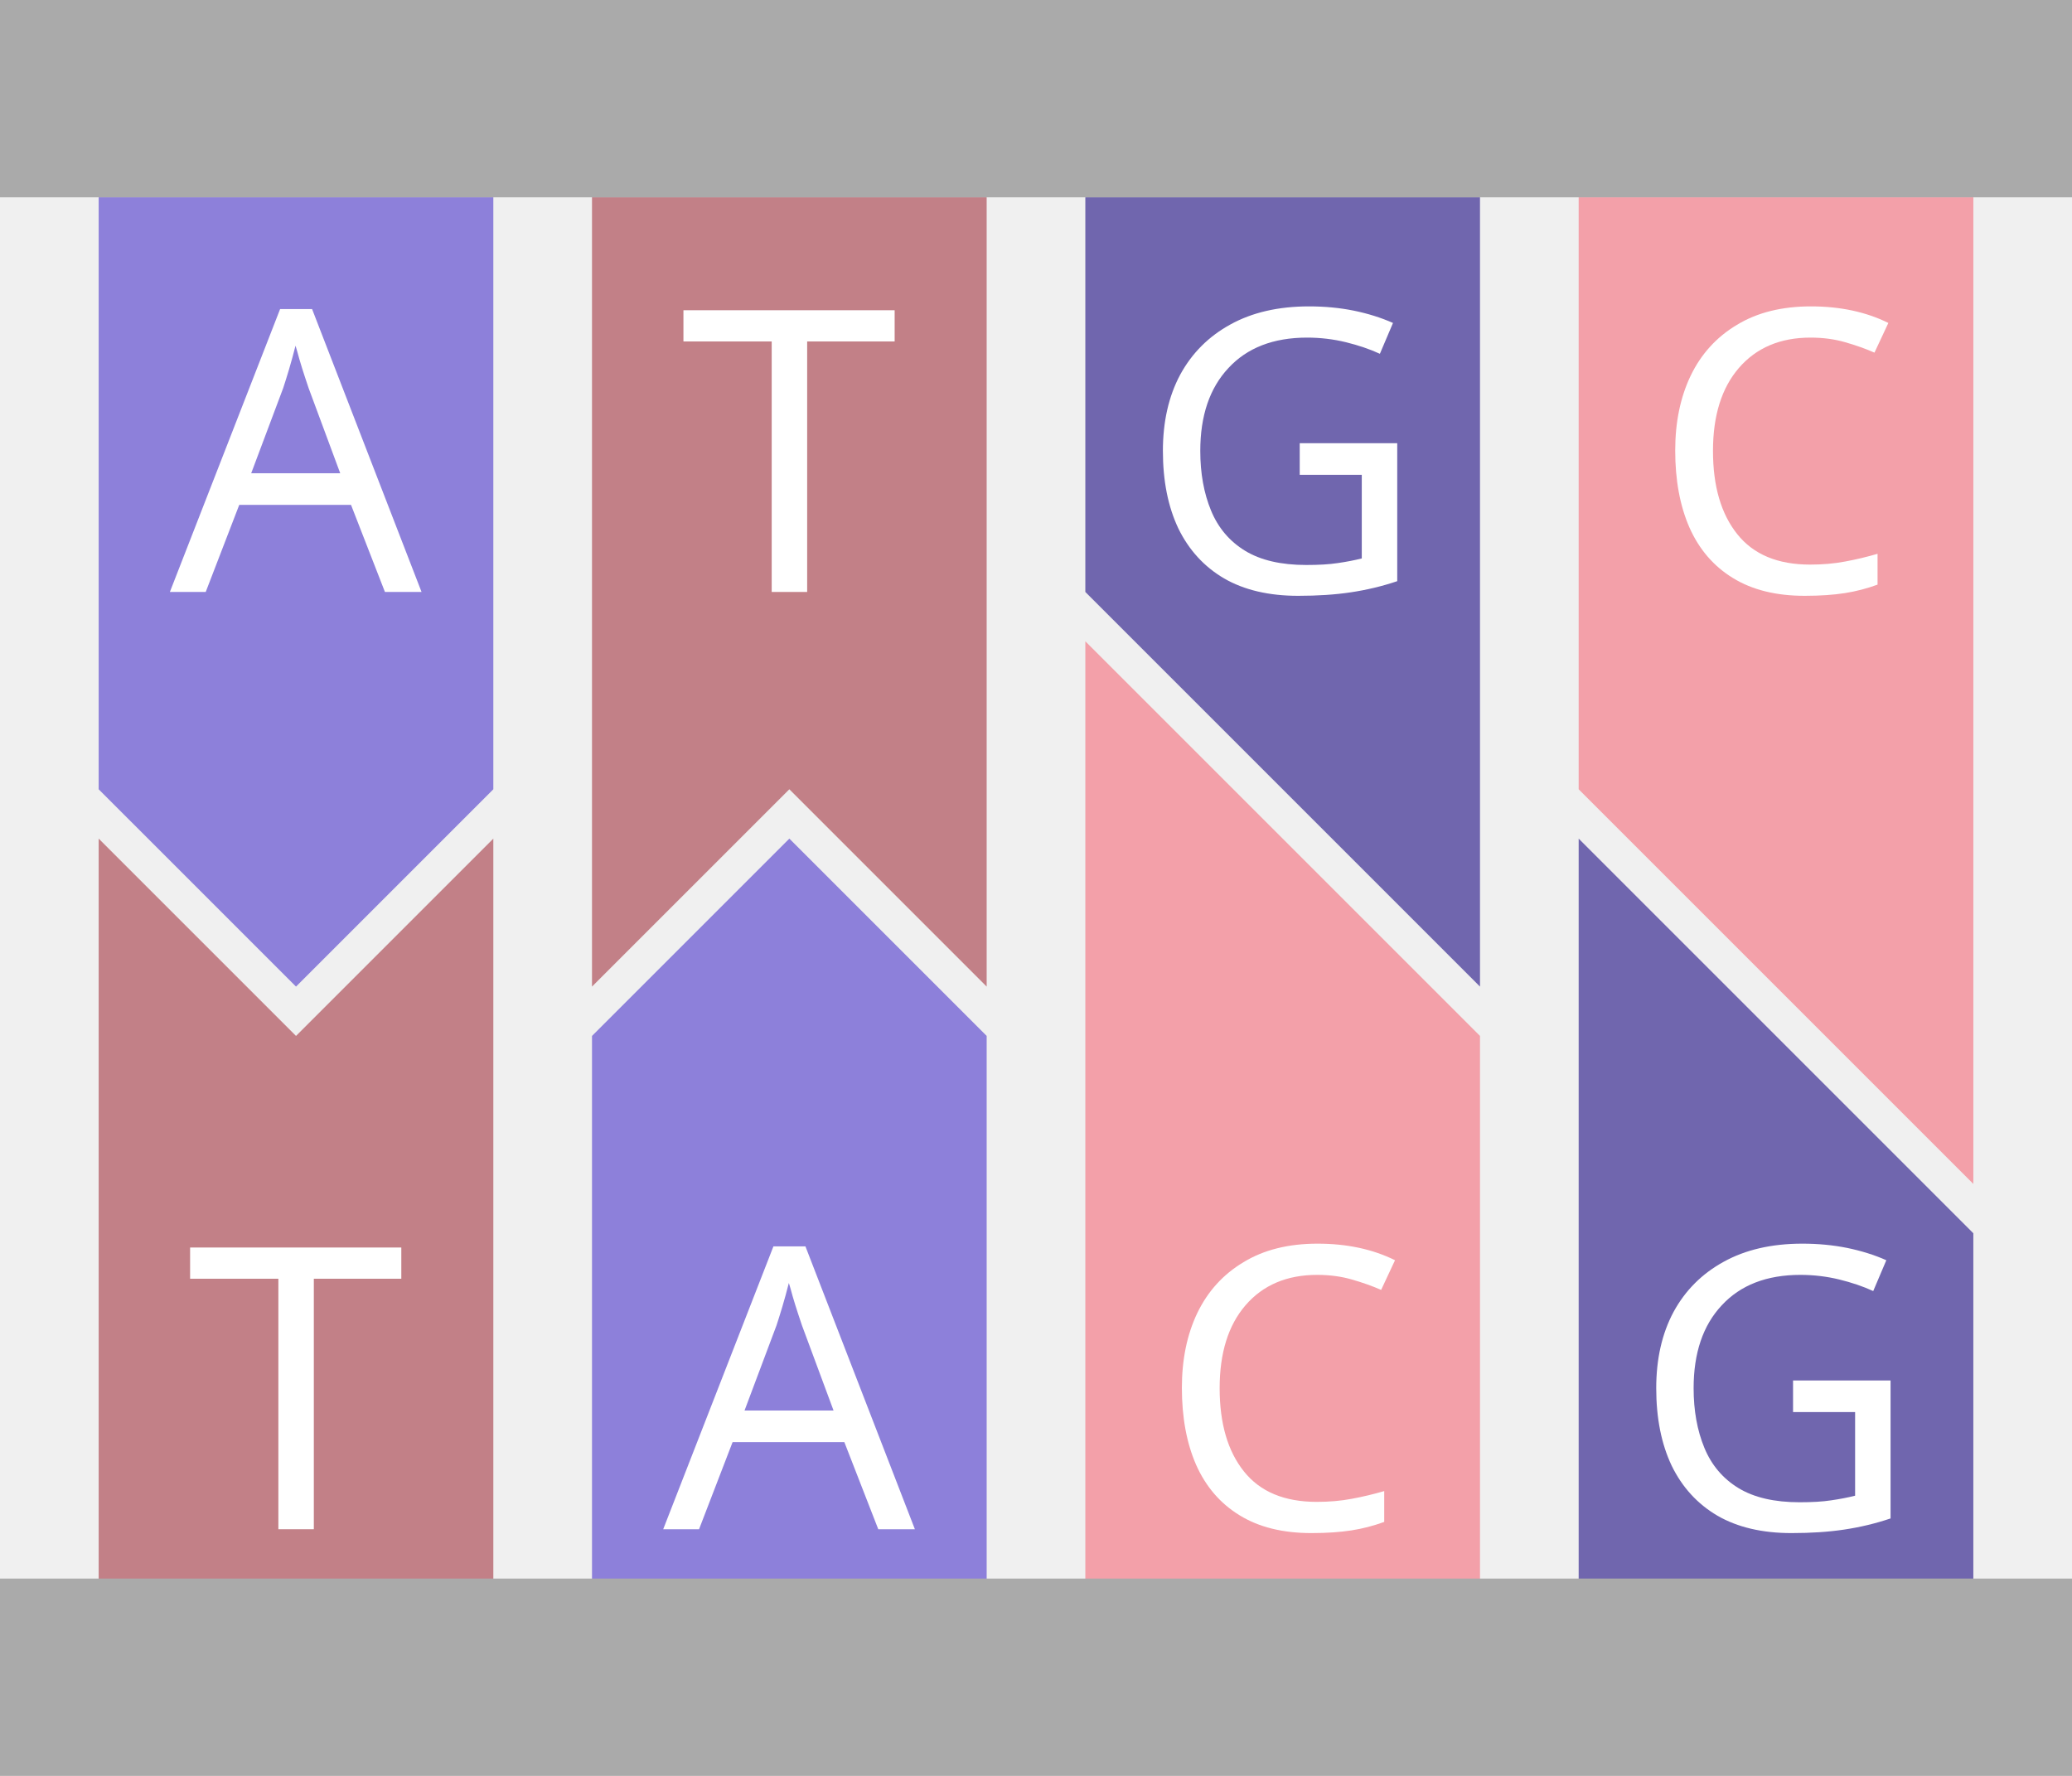
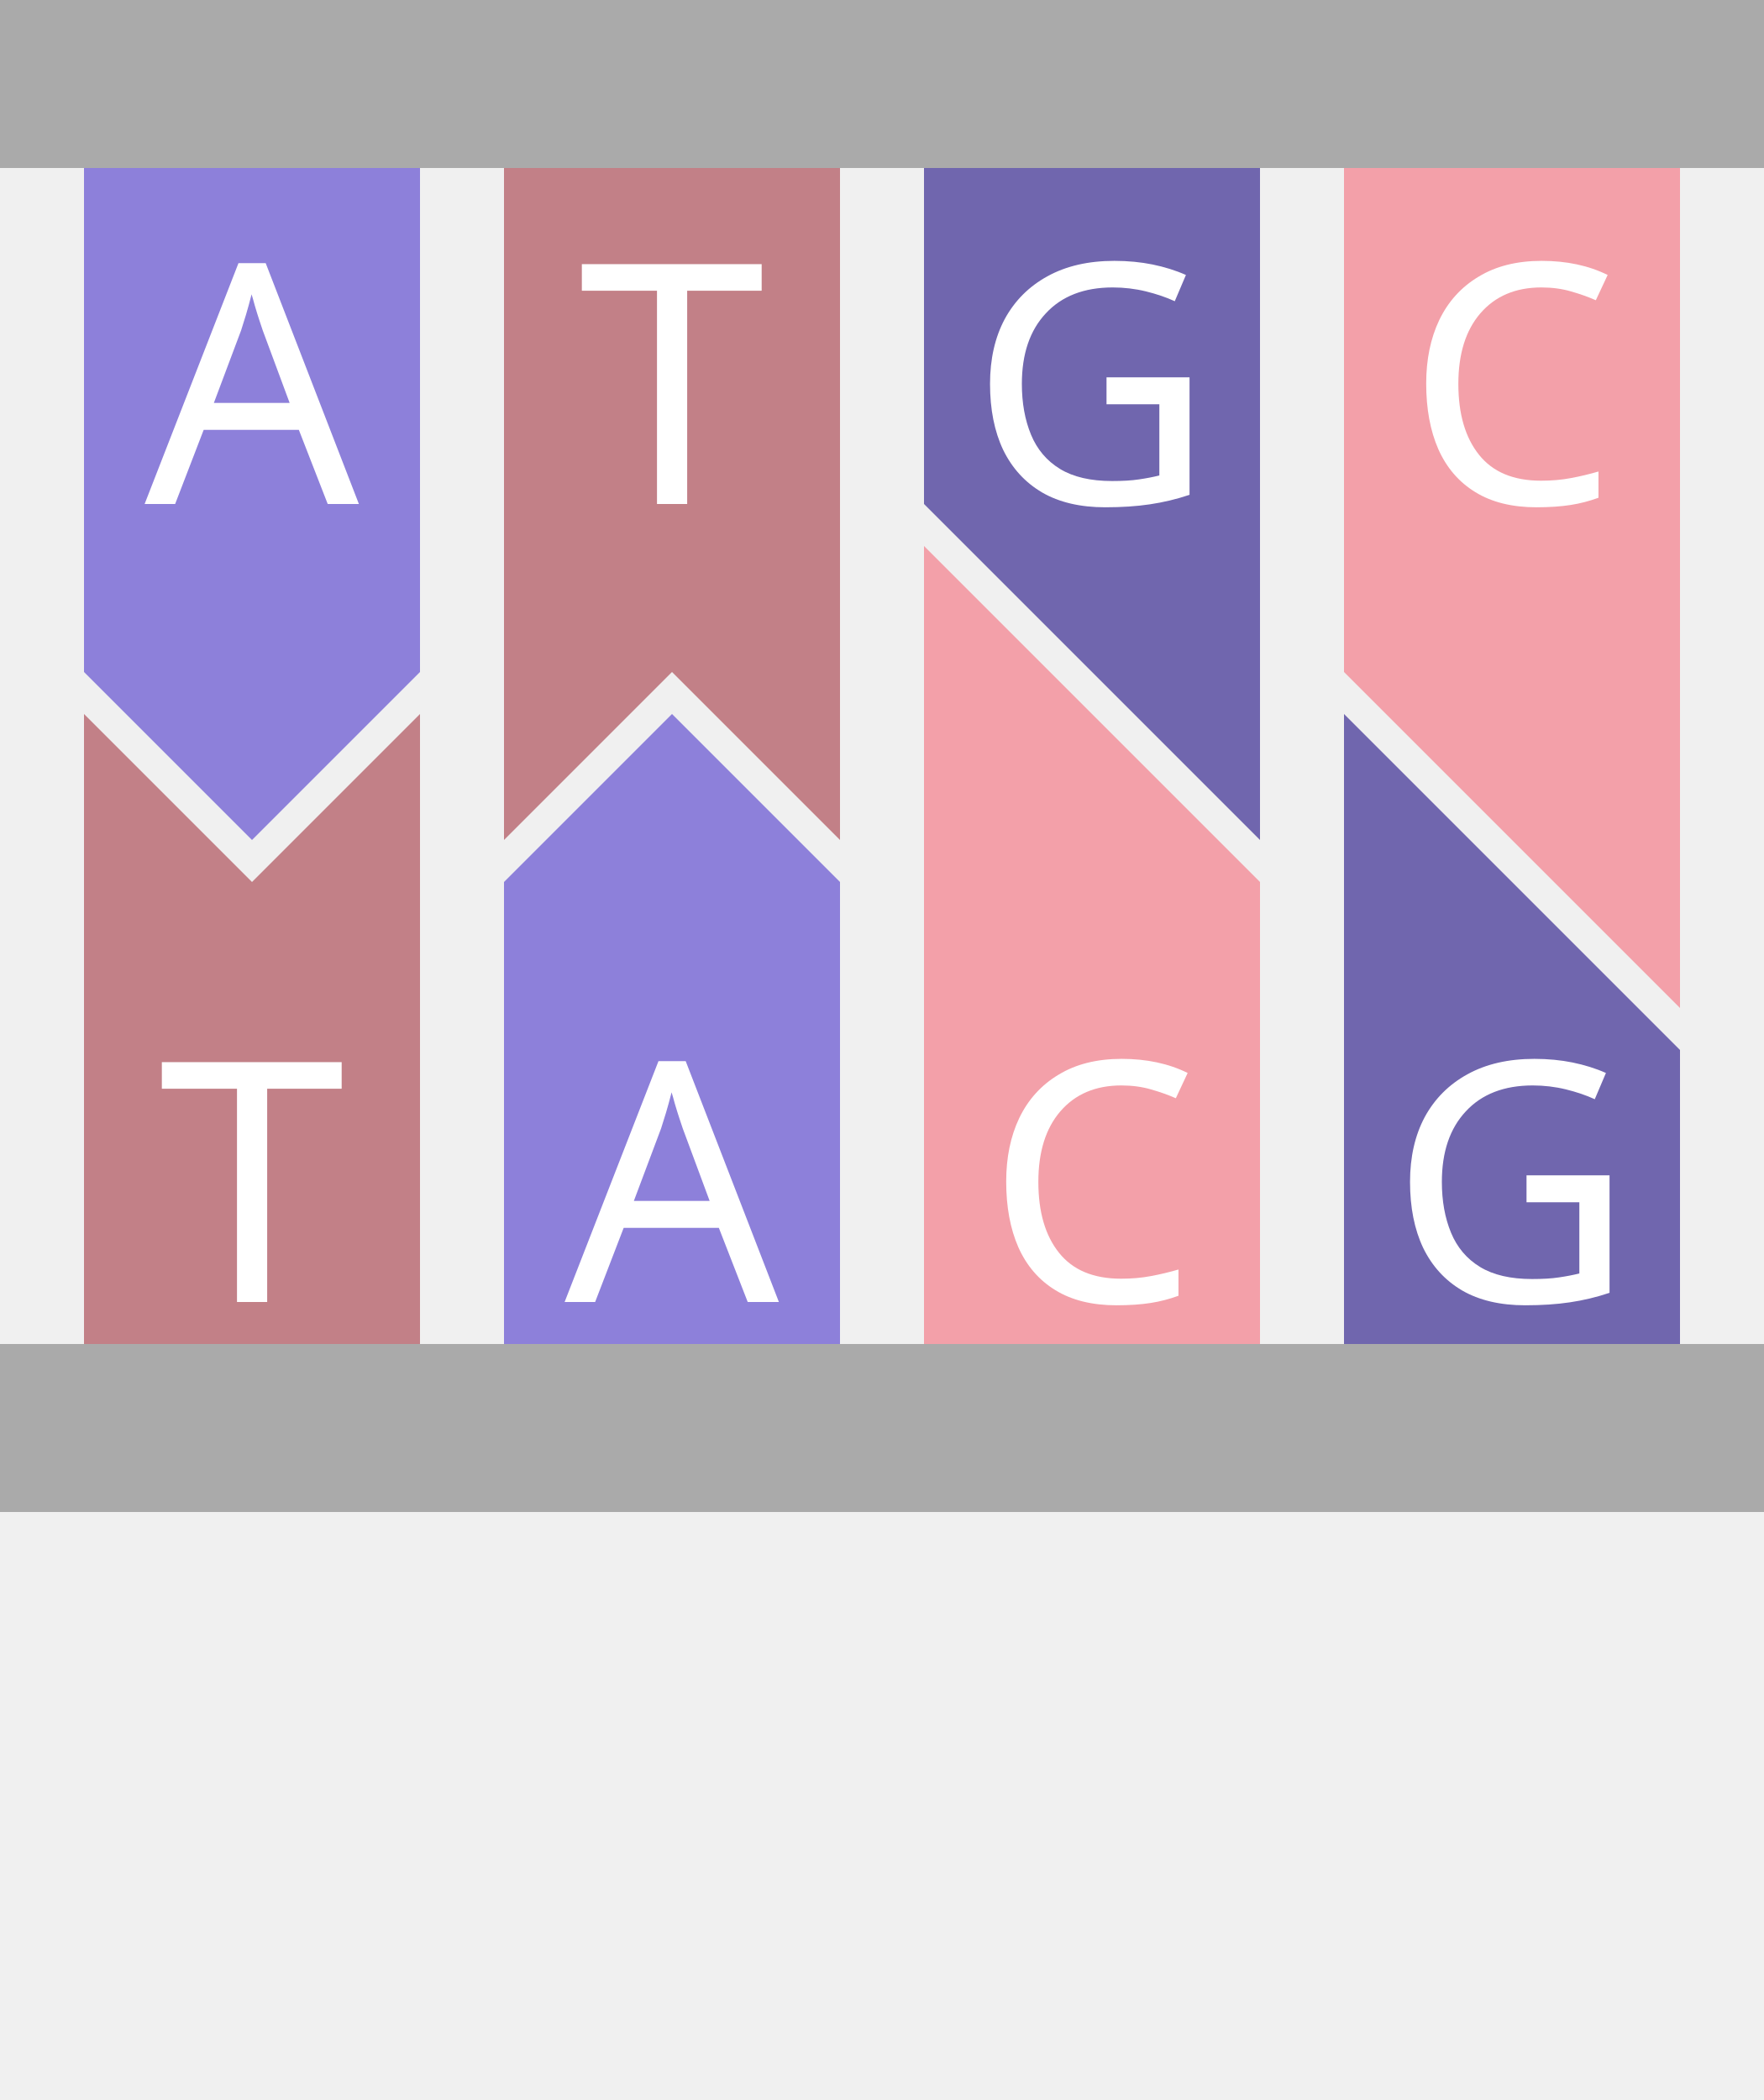
- <svg xmlns="http://www.w3.org/2000/svg" xmlns:xlink="http://www.w3.org/1999/xlink" width="84" height="72">
+ <svg xmlns="http://www.w3.org/2000/svg" xmlns:xlink="http://www.w3.org/1999/xlink" width="84" height="100">
  <style>
    rect {
    	fill: #aaa;
    }
  </style>
  <def>
    <g class="base" id="a">
      <path fill="#8D80DA" d="m0 66 h16 v-24 l-8 -8 -8 8z" />
      <text style="fill:#fff;font-family:sans;text-anchor:middle;font-size:16px;" x="8" y="62">A</text>
    </g>
    <g class="base" id="a2">
      <path fill="#8D80DA" d="m0 8 h16 v24 l-8 8 -8 -8z" />
      <text style="fill:#fff;font-family:sans;text-anchor:middle;font-size:16px;" x="8" y="24">A</text>
    </g>
    <g class="base" id="t">
      <path fill="#c28087" d="m0 66 h16 v-32 l-8 8 -8 -8z" />
      <text style="fill:#fff;font-family:sans;text-anchor:middle;font-size:16px;" x="8" y="62">T</text>
    </g>
    <g class="base" id="t2">
      <path fill="#c28087" d="m0 8 h16 v32 l-8 -8 -8 8z" />
      <text style="fill:#fff;font-family:sans;text-anchor:middle;font-size:16px;" x="8" y="24">T</text>
    </g>
    <g class="base" id="g">
      <path fill="#7066ae" d="m0 66 h16 v-16 l-16 -16z" />
      <text style="fill:#fff;font-family:sans;text-anchor:middle;font-size:16px;" x="8" y="62">G</text>
    </g>
    <g class="base" id="g2">
      <path fill="#7066ae" d="m0 8 h16 v32 l-16 -16z" />
      <text style="fill:#fff;font-family:sans;text-anchor:middle;font-size:16px;" x="8" y="24">G</text>
    </g>
    <g class="base" id="c">
      <path fill="#F3A0A9" d="m0 66 h16 v-24 l-16 -16z" />
      <text style="fill:#fff;font-family:sans;text-anchor:middle;font-size:16px;" x="8" y="62">C</text>
    </g>
    <g class="base" id="c2">
      <path fill="#F3A0A9" d="m0 8 h16 v40 l-16 -16z" />
      <text style="fill:#fff;font-family:sans;text-anchor:middle;font-size:16px;" x="8" y="24">C</text>
    </g>
  </def>
  <use x="4" y="0" xlink:href="#a2" />
  <use x="4" y="0" xlink:href="#t" />
  <use x="24" y="0" xlink:href="#t2" />
  <use x="24" y="0" xlink:href="#a" />
  <use x="44" y="0" xlink:href="#g2" />
  <use x="44" y="0" xlink:href="#c" />
  <use x="64" y="0" xlink:href="#c2" />
  <use x="64" y="0" xlink:href="#g" />
  <rect x="0" y="0" width="84" height="8" />
  <rect x="0" y="64" width="84" height="8" />
</svg>
